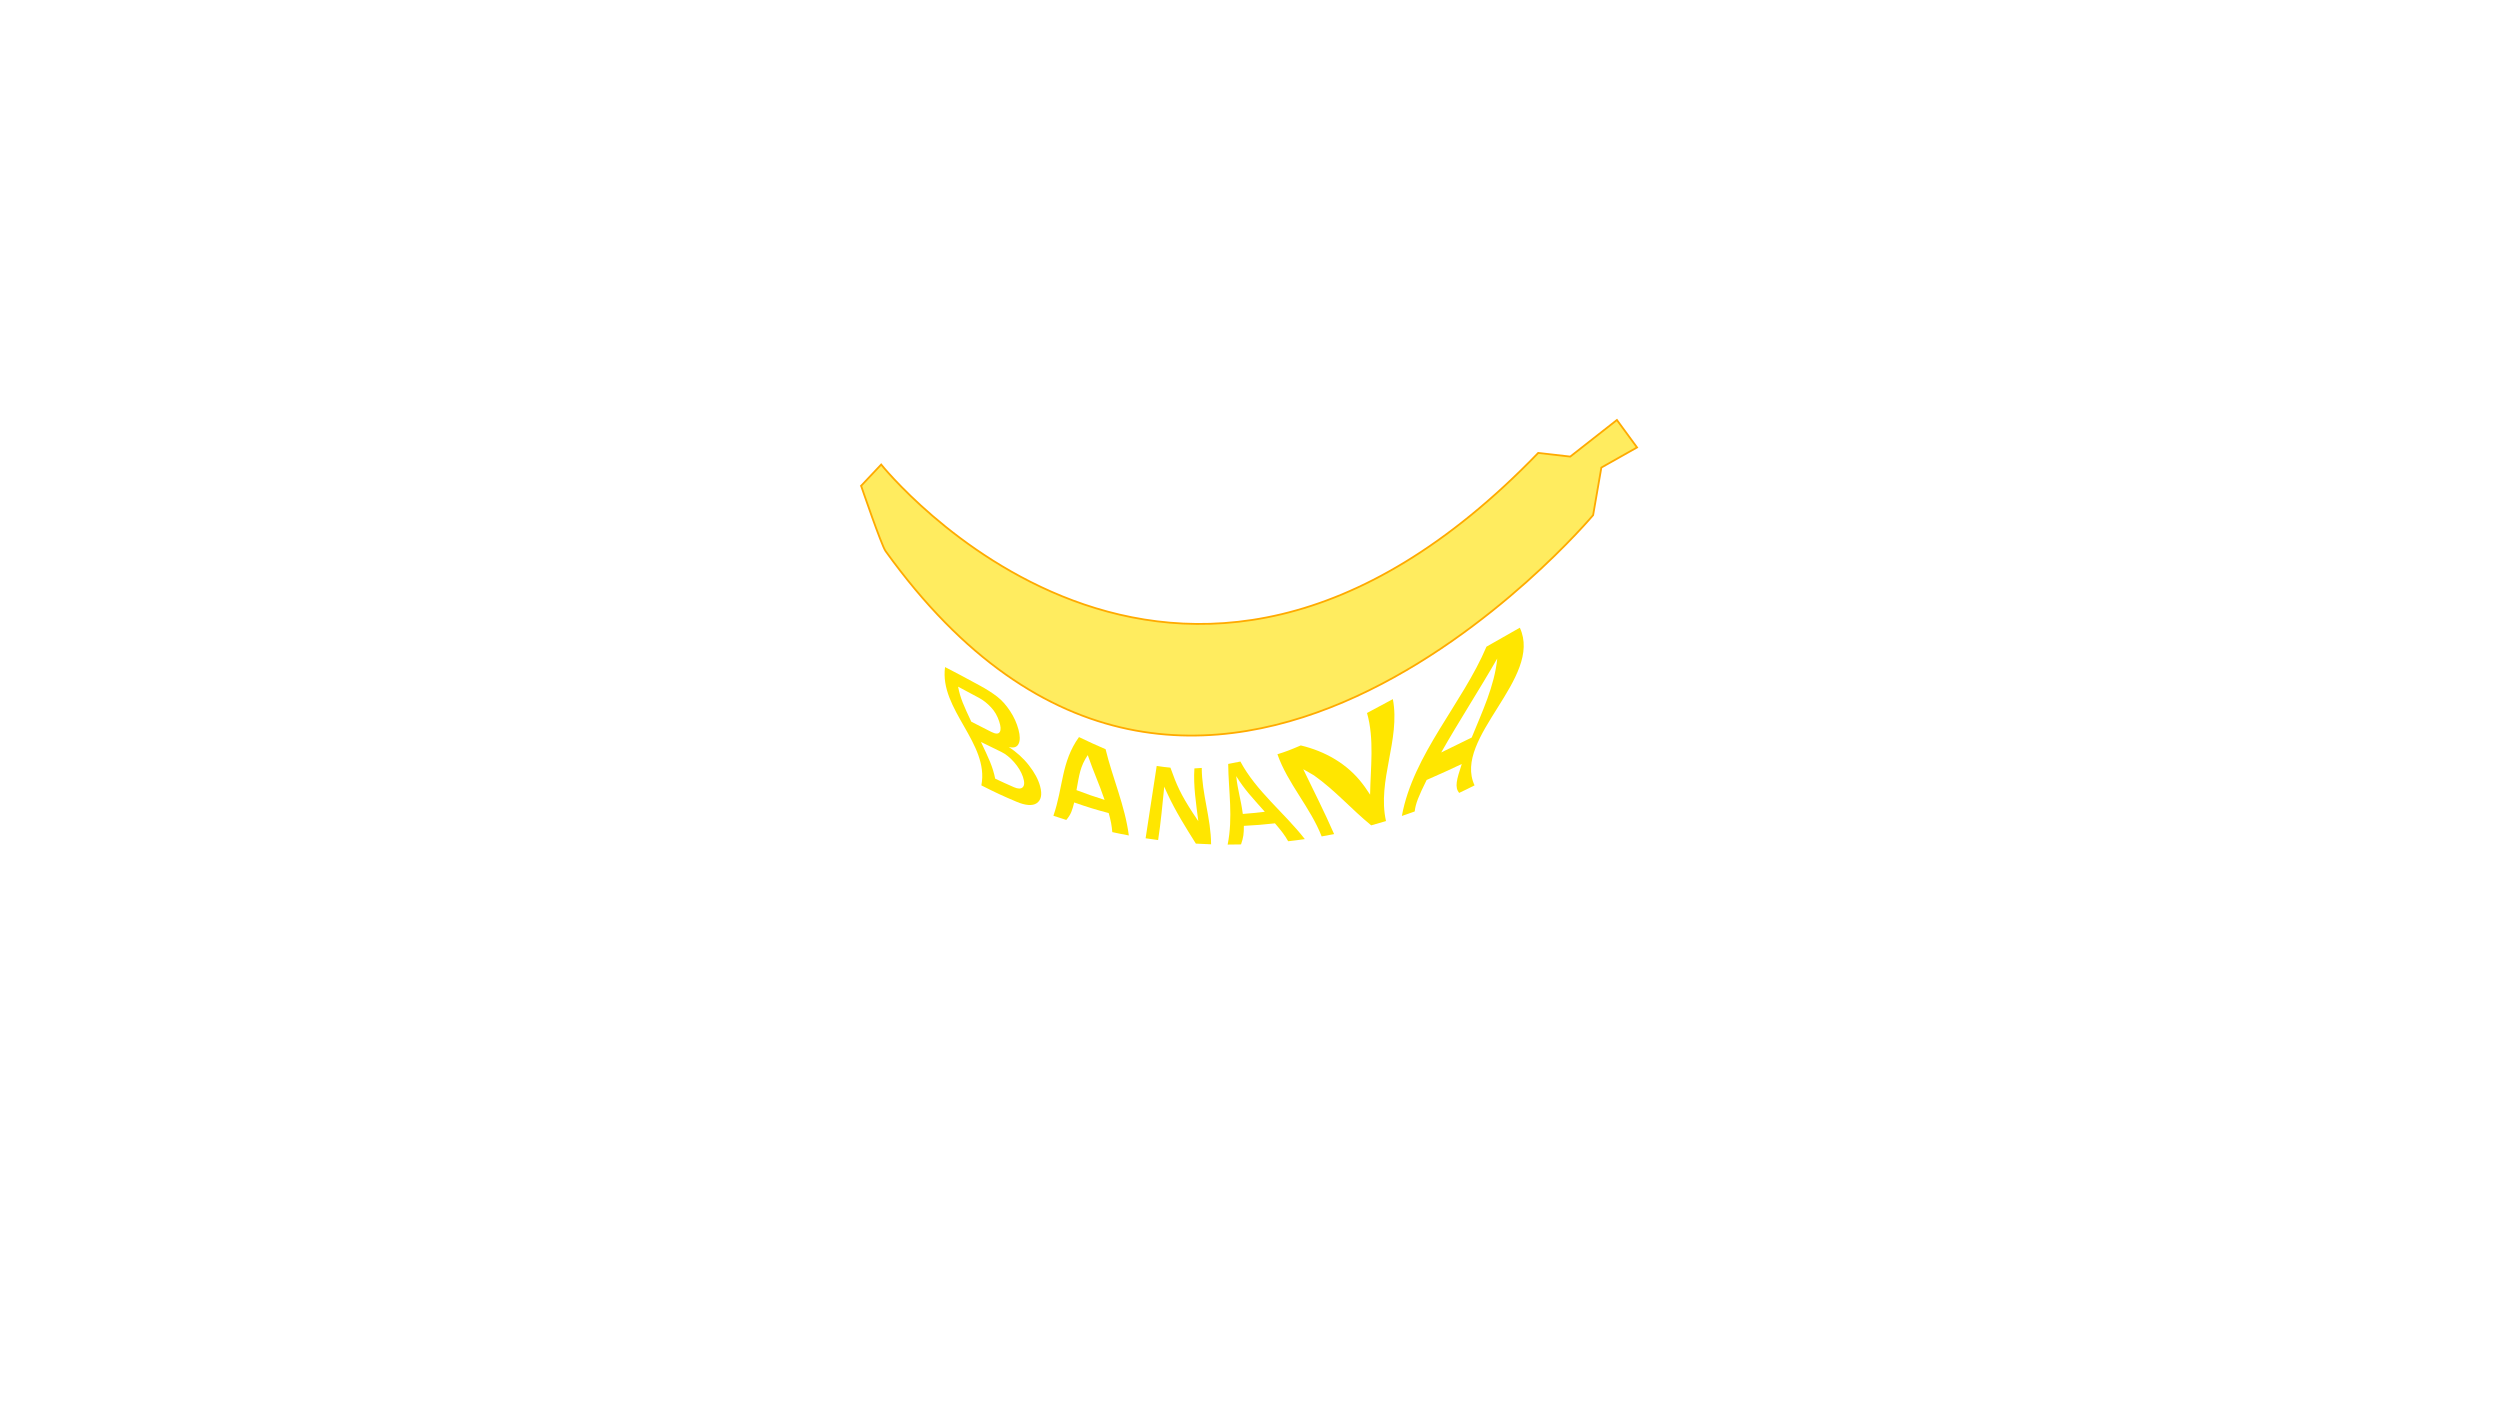
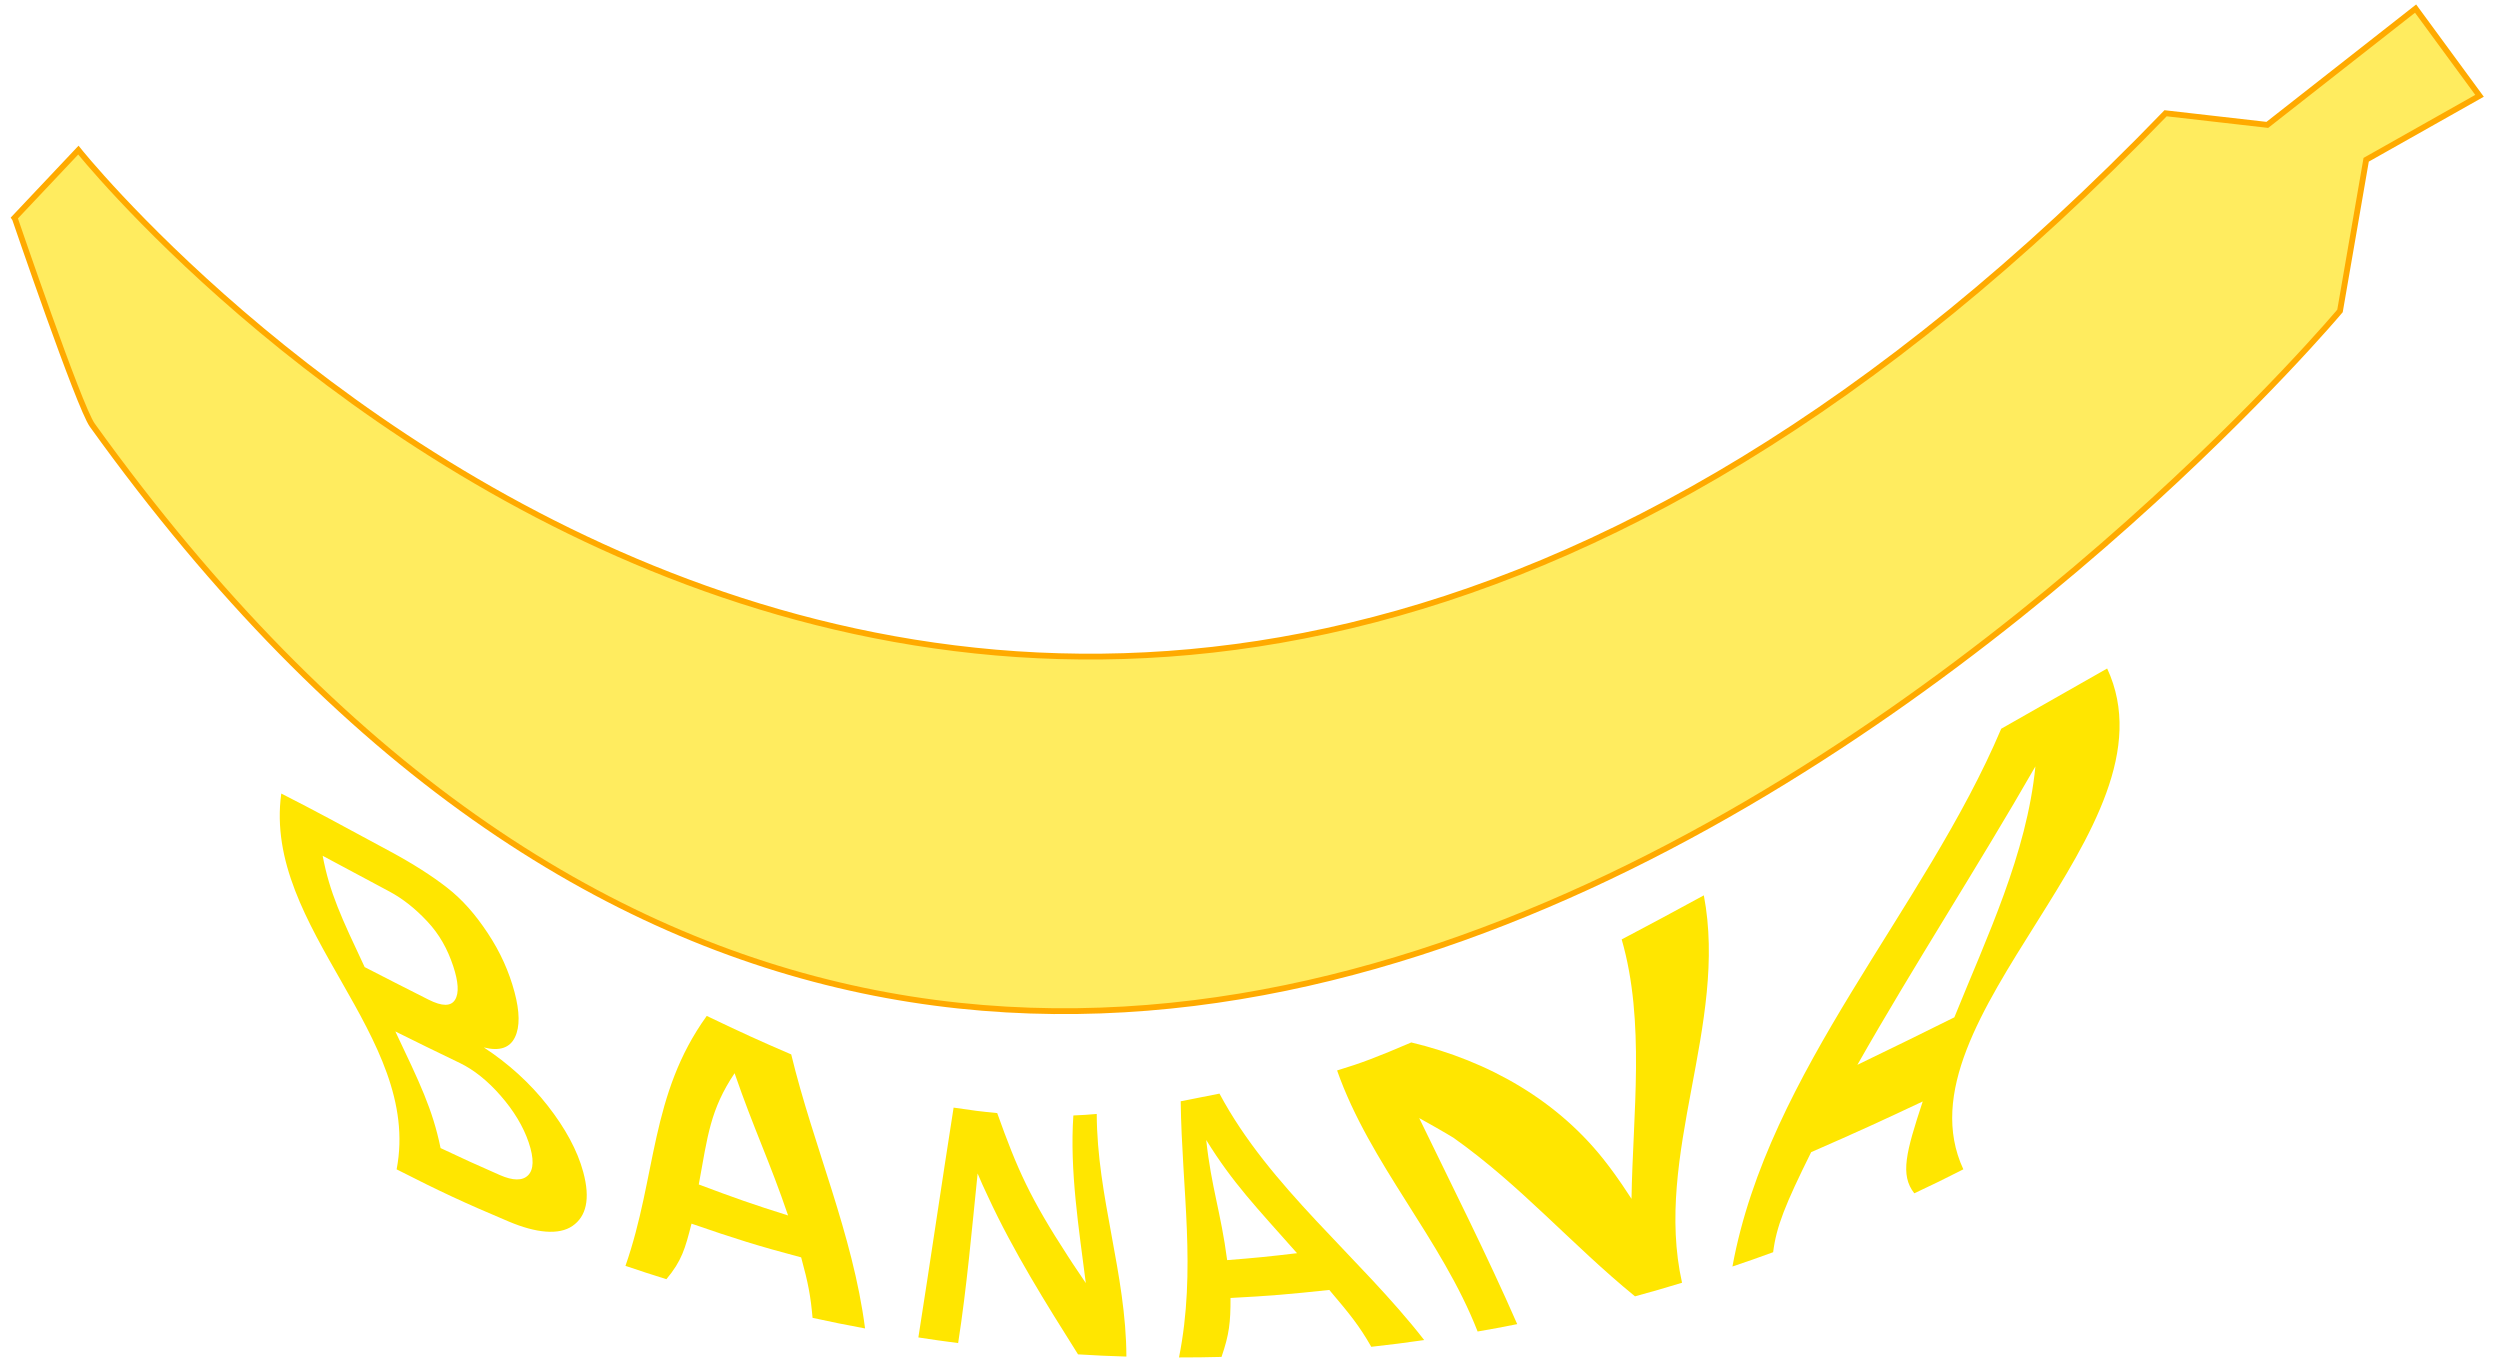
- <svg xmlns="http://www.w3.org/2000/svg" viewBox="0 0 1366 768">
+ <svg xmlns="http://www.w3.org/2000/svg" id="bananasvg" viewBox="0 0 430 234.5">
  <defs>
    <style>
      .cls-1 {
        fill: #ffe600;
        stroke-width: 0px;
      }

      .cls-2 {
        fill: #ffec5f;
        stroke: #fa0;
        stroke-miterlimit: 10;
      }
+ 
+       #bananasvg:hover #banana {
+         fill: brown;
+       }
+ 
+ #text-layer {
+     transition: all 0.5s ease;
+     transform-origin: center;
+ }
+ 
+ #bananasvg:hover #text-layer {
+     fill: black;
+     transform: rotate(360deg);
+ }
    </style>
  </defs>
  <g id="fruit">
-     <path id="banana" class="cls-2" d="m470.48,265.48s.07.1.1.16c0,0,11.04,32.36,13.29,35.48,170.81,237.75,386.61-19.64,386.61-19.64l4.5-26,19.5-11-11-15-25.5,20-17.5-2c-199.34,206.51-359,6.34-359,6.34l-11,11.66Z" />
+     <path id="banana" class="cls-2" d="m2.48,37.48s.07.1.1.16c0,0,11.04,32.36,13.29,35.48,170.81,237.75,386.61-19.64,386.61-19.64l4.5-26,19.5-11-11-15-25.5,20-17.5-2C173.14,226,13.48,25.82,13.48,25.82l-11,11.66Z" />
  </g>
  <g id="text-layer">
    <g id="text">
-       <g>
-         <path class="cls-1" d="m536.22,429.12c4.44-23.01-23.05-41.4-19.84-64.63,5.88,2.99,9.89,5.18,18.83,10.01,3.78,2.04,7.06,4.13,9.68,6.17,2.62,2.04,4.84,4.56,7.01,7.84s3.65,6.59,4.6,10.14c.89,3.34.95,5.95.07,7.76-.87,1.81-2.63,2.44-5.35,1.75,4.16,2.72,7.92,6.1,10.96,9.99,3.04,3.88,5.14,7.73,6.14,11.45,1.26,4.66.49,7.65-1.85,9.26-2.34,1.62-6.26,1.23-10.95-.75-7.81-3.3-11.68-5.1-19.3-8.98Zm-5.5-34.78c4.11,2.11,6.33,3.25,10.97,5.59,2.37,1.2,3.87,1.18,4.58.03s.57-3.1-.32-5.79c-.99-2.98-2.38-5.47-4.45-7.68-2.07-2.22-4.23-3.92-6.52-5.15-4.94-2.64-7.27-3.9-11.48-6.14,1.2,6.37,3.23,10.64,7.22,19.14Zm13.06,31.13c3.99,1.88,6.04,2.82,10.22,4.65,2.21.97,3.87,1,4.83.03.96-.97,1.07-2.8.1-5.67-.93-2.74-2.56-5.43-4.8-8-2.23-2.57-4.64-4.49-7.03-5.64-4.66-2.24-6.9-3.35-11.1-5.43,4.2,8.86,6.41,13.37,7.78,20.07Z" />
-         <path class="cls-1" d="m616.78,456.49c-3.62-.67-5.42-1.04-9.02-1.82-.34-3.78-.72-5.86-1.96-10.4-7.41-1.97-11.25-3.17-18.86-5.8-1.09,4.3-1.69,6.41-4.32,9.55-2.82-.88-4.23-1.34-7.04-2.29,5.39-15.45,4.21-29.44,13.98-42.99,5.99,2.86,8.94,4.22,14.53,6.62,3.83,15.83,10.6,30.88,12.7,47.13Zm-13.23-19.43c-3.15-9.27-5.88-14.84-9.2-24.47-4.2,6.29-4.62,10.73-6.16,19.14,6.23,2.34,9.34,3.44,15.36,5.33Z" />
-         <path class="cls-1" d="m661.74,461.33c-3.33-.1-4.99-.18-8.32-.38-5.5-8.74-11.14-17.74-15.48-27.13-.2-.42-.51-1.09-.94-2.02-.19-.42-.48-1.07-.85-1.96-1,9.72-1.85,19.51-3.35,29.17-2.74-.36-4.11-.55-6.84-.97,2.07-13.17,3.99-26.36,6.06-39.53,3.2.48,4.68.67,7.5.94,3.48,9.74,5.66,14.61,12.18,24.65.14.21,1.11,1.74,3.06,4.59-1.19-9.39-2.79-19.33-2.14-28.83,1.64-.07,2.44-.12,4.02-.26.03,14.19,5.06,27.54,5.1,41.73Z" />
-         <path class="cls-1" d="m712.96,458.49c-3.64.52-5.46.75-9.1,1.16-2.08-3.66-3.74-5.67-7.22-9.78-6.88.74-10.26,1.03-16.99,1.38.01,4.22-.22,6.27-1.55,10.14-2.93.07-4.39.09-7.31.09,3.01-15.13.49-28.77.29-44.06,2.56-.5,3.87-.77,6.67-1.32,8.63,16.18,24.03,28.03,35.22,42.4Zm-21.87-14.94c-7-7.91-11.04-12.06-15.62-19.47.86,8.07,2.53,12.47,3.6,20.66,4.75-.37,7.13-.61,12.03-1.19Z" />
-         <path class="cls-1" d="m757.29,448.64c-3.22.98-4.83,1.44-8.07,2.33-10.91-8.9-19.62-19.06-31.23-27.28-.61-.37-1.61-.97-3-1.76-.62-.35-1.58-.9-2.89-1.62,5.7,11.77,11.62,23.45,16.86,35.44-2.72.54-4.08.8-6.81,1.27-6.21-15.94-18.49-28.76-24.17-44.9,4.28-1.3,6.9-2.31,12.76-4.82,13.27,3.18,25.45,10.02,33.78,21.02.2.26,1.74,2.22,4.1,5.88.22-14.52,2.4-30.45-1.69-44.62,5.55-2.93,8.4-4.46,14.13-7.58,4.22,22.19-8.68,44.59-3.75,66.63Z" />
-         <path class="cls-1" d="m805.7,429.12c-3.36,1.71-5.05,2.54-8.44,4.13-2.48-3.17-1.43-7.05,1.45-15.8-7.08,3.34-11.04,5.16-19.19,8.72-4.48,9.03-5.99,12.81-6.54,17.21-2.79,1.02-4.19,1.51-7,2.46,6.18-33.69,33.1-61.47,46.23-92.5,7.94-4.52,11.68-6.66,18.22-10.36,12.83,27.57-36.83,60.07-24.74,86.13Zm-1.55-26.14c5.61-13.88,12.45-28.07,13.94-43.16-9.91,17.29-20.78,34-30.62,51.33,7.09-3.42,10.51-5.11,16.68-8.17Z" />
+       <g id="bananatext">
+         <path class="cls-1" d="m68.22,201.12c4.44-23.01-23.05-41.4-19.84-64.63,5.88,2.99,9.89,5.18,18.83,10.01,3.78,2.04,7.06,4.13,9.68,6.17,2.62,2.04,4.84,4.56,7.01,7.84s3.65,6.59,4.6,10.14c.89,3.34.95,5.95.07,7.76-.87,1.81-2.63,2.44-5.35,1.75,4.16,2.72,7.92,6.1,10.96,9.99,3.04,3.88,5.14,7.73,6.14,11.45,1.26,4.66.49,7.65-1.85,9.26-2.34,1.62-6.26,1.23-10.95-.75-7.81-3.3-11.68-5.1-19.3-8.98Zm-5.5-34.78c4.11,2.11,6.33,3.25,10.97,5.59,2.37,1.2,3.87,1.18,4.58.03s.57-3.1-.32-5.79c-.99-2.98-2.38-5.47-4.45-7.68-2.07-2.22-4.23-3.92-6.52-5.15-4.94-2.64-7.27-3.9-11.48-6.14,1.2,6.37,3.23,10.64,7.22,19.14Zm13.06,31.13c3.99,1.88,6.04,2.82,10.22,4.65,2.21.97,3.87,1,4.83.03.96-.97,1.07-2.8.1-5.67-.93-2.74-2.56-5.43-4.8-8-2.23-2.57-4.64-4.49-7.03-5.64-4.66-2.24-6.9-3.35-11.1-5.43,4.2,8.86,6.41,13.37,7.78,20.07Z" />
+         <path class="cls-1" d="m148.78,228.49c-3.62-.67-5.42-1.04-9.02-1.82-.34-3.78-.72-5.86-1.96-10.4-7.41-1.97-11.25-3.17-18.86-5.8-1.09,4.3-1.69,6.41-4.32,9.55-2.82-.88-4.23-1.34-7.04-2.29,5.39-15.45,4.21-29.44,13.98-42.99,5.99,2.86,8.94,4.22,14.53,6.62,3.83,15.83,10.6,30.88,12.7,47.13Zm-13.23-19.43c-3.15-9.27-5.88-14.84-9.2-24.47-4.2,6.29-4.62,10.73-6.16,19.14,6.23,2.34,9.34,3.44,15.36,5.33Z" />
+         <path class="cls-1" d="m193.74,233.33c-3.33-.1-4.99-.18-8.32-.38-5.5-8.74-11.14-17.74-15.48-27.13-.2-.42-.51-1.09-.94-2.02-.19-.42-.48-1.07-.85-1.96-1,9.72-1.85,19.51-3.35,29.17-2.74-.36-4.11-.55-6.84-.97,2.07-13.17,3.99-26.36,6.06-39.53,3.2.48,4.68.67,7.5.94,3.48,9.74,5.66,14.61,12.18,24.65.14.21,1.11,1.74,3.06,4.59-1.19-9.39-2.79-19.33-2.14-28.83,1.64-.07,2.44-.12,4.02-.26.03,14.19,5.06,27.54,5.1,41.73Z" />
+         <path class="cls-1" d="m244.96,230.49c-3.64.52-5.46.75-9.1,1.16-2.08-3.66-3.74-5.67-7.22-9.78-6.88.74-10.26,1.03-16.99,1.38.01,4.22-.22,6.27-1.55,10.14-2.93.07-4.39.09-7.31.09,3.01-15.13.49-28.77.29-44.06,2.56-.5,3.87-.77,6.67-1.32,8.63,16.18,24.03,28.03,35.22,42.4Zm-21.87-14.94c-7-7.91-11.04-12.06-15.62-19.47.86,8.07,2.53,12.47,3.6,20.66,4.75-.37,7.13-.61,12.03-1.19Z" />
+         <path class="cls-1" d="m289.29,220.64c-3.22.98-4.83,1.44-8.07,2.33-10.91-8.9-19.62-19.06-31.23-27.28-.61-.37-1.61-.97-3-1.76-.62-.35-1.58-.9-2.89-1.62,5.7,11.77,11.62,23.45,16.86,35.44-2.72.54-4.08.8-6.81,1.27-6.21-15.94-18.49-28.76-24.17-44.9,4.28-1.3,6.9-2.31,12.76-4.82,13.27,3.18,25.45,10.02,33.78,21.02.2.26,1.74,2.22,4.1,5.88.22-14.52,2.4-30.45-1.69-44.62,5.55-2.93,8.4-4.46,14.13-7.58,4.22,22.19-8.68,44.59-3.75,66.63Z" />
+         <path class="cls-1" d="m337.7,201.12c-3.36,1.71-5.05,2.54-8.44,4.13-2.48-3.17-1.43-7.05,1.45-15.8-7.08,3.34-11.04,5.16-19.19,8.72-4.48,9.03-5.99,12.81-6.54,17.21-2.79,1.02-4.19,1.51-7,2.46,6.18-33.69,33.1-61.47,46.23-92.5,7.94-4.52,11.68-6.66,18.22-10.36,12.83,27.57-36.83,60.07-24.74,86.13Zm-1.55-26.14c5.61-13.88,12.45-28.07,13.94-43.16-9.91,17.29-20.78,34-30.62,51.33,7.09-3.42,10.51-5.11,16.68-8.17Z" />
      </g>
    </g>
  </g>
</svg>
